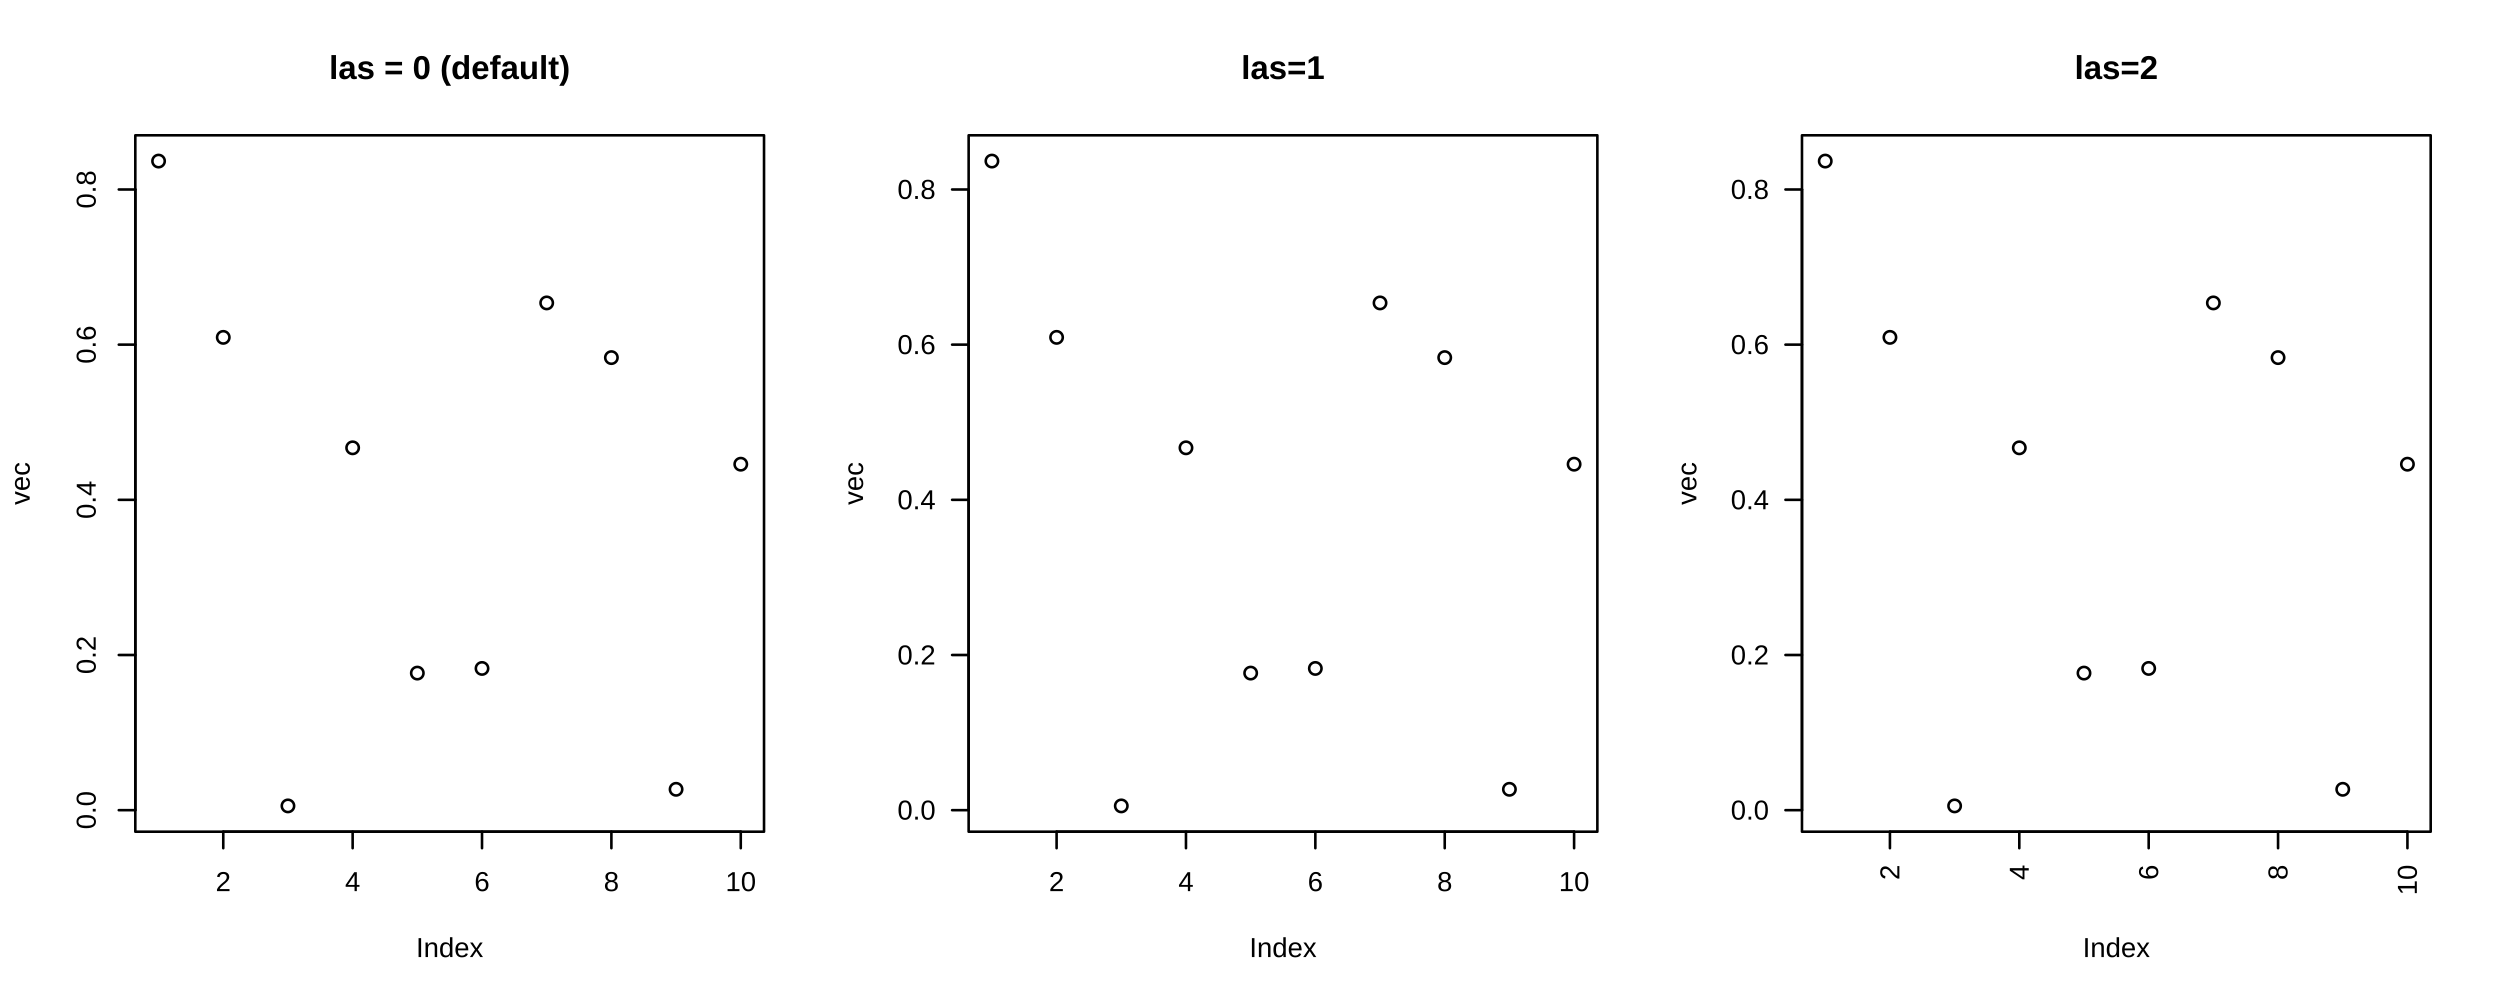
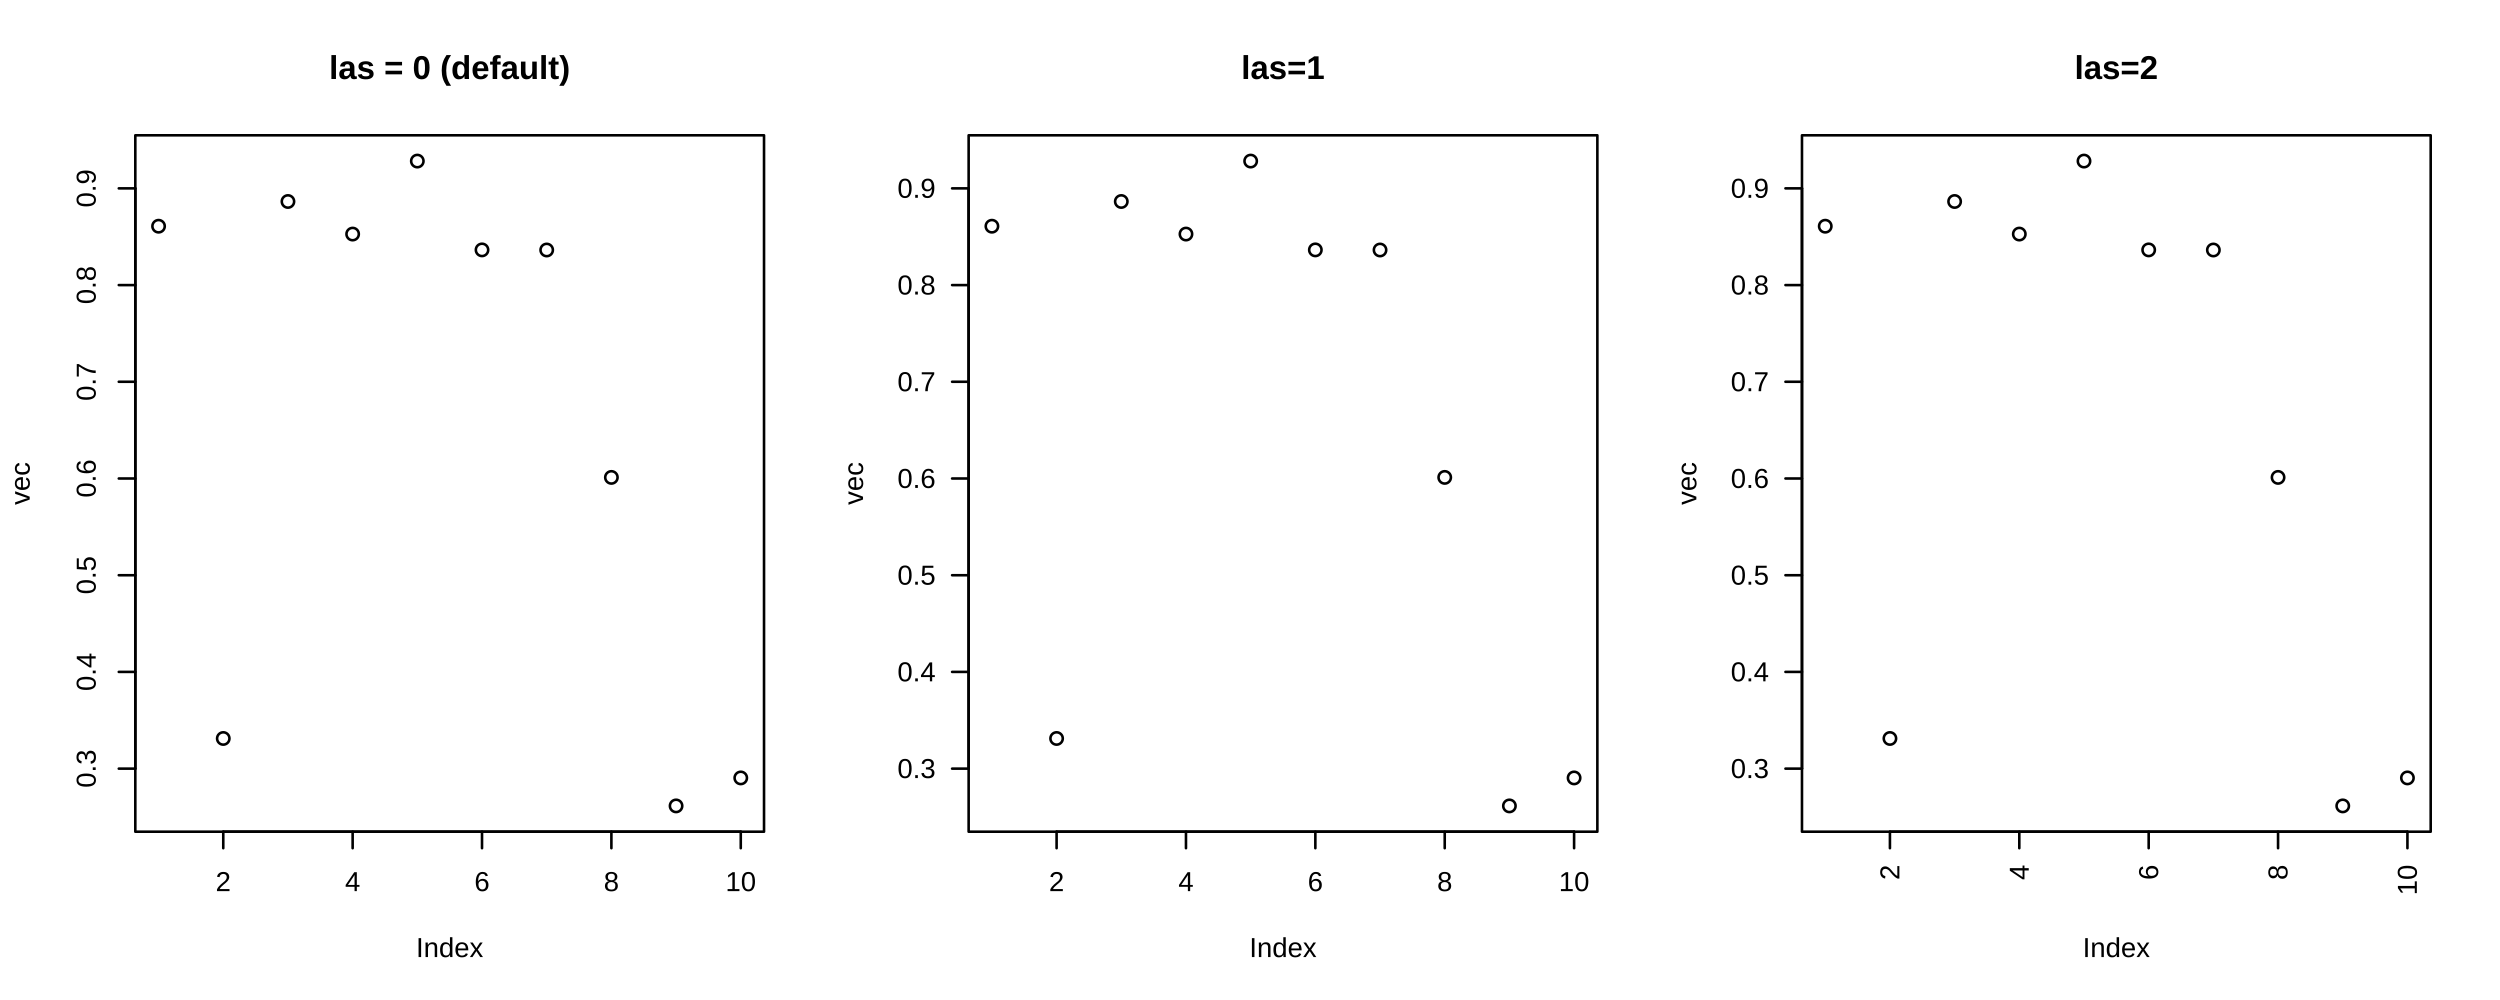
<svg xmlns="http://www.w3.org/2000/svg" width="720.00pt" height="288.00pt" viewBox="0 0 720.00 288.00">
  <g class="svglite">
    <defs>
      <style type="text/css">
    .svglite line, .svglite polyline, .svglite polygon, .svglite path, .svglite rect, .svglite circle {
      fill: none;
      stroke: #000000;
      stroke-linecap: round;
      stroke-linejoin: round;
      stroke-miterlimit: 10.00;
    }
    .svglite text {
      white-space: pre;
    }
    .svglite g.glyphgroup path {
      fill: inherit;
      stroke: none;
    }
  </style>
    </defs>
    <rect width="100%" height="100%" style="stroke: none; fill: #FFFFFF;" />
    <defs>
      <clipPath id="cpMC4wMHw3MjAuMDB8MC4wMHwyODguMDA=">
        <rect x="0.00" y="0.00" width="720.00" height="288.00" />
      </clipPath>
    </defs>
    <g clip-path="url(#cpMC4wMHw3MjAuMDB8MC4wMHwyODguMDA=)">
</g>
    <defs>
      <clipPath id="cpMzguOTd8MjIwLjA0fDM4Ljk3fDIzOS41Mw==">
        <rect x="38.97" y="38.97" width="181.08" height="200.56" />
      </clipPath>
    </defs>
    <g clip-path="url(#cpMzguOTd8MjIwLjA0fDM4Ljk3fDIzOS41Mw==)">
-       <circle cx="45.67" cy="46.39" r="1.78" style="stroke-width: 0.75;" />
-       <circle cx="64.30" cy="97.16" r="1.78" style="stroke-width: 0.75;" />
-       <circle cx="82.93" cy="232.10" r="1.78" style="stroke-width: 0.75;" />
-       <circle cx="101.56" cy="128.97" r="1.78" style="stroke-width: 0.75;" />
-       <circle cx="120.19" cy="193.85" r="1.78" style="stroke-width: 0.75;" />
-       <circle cx="138.82" cy="192.51" r="1.78" style="stroke-width: 0.75;" />
-       <circle cx="157.45" cy="87.24" r="1.78" style="stroke-width: 0.75;" />
-       <circle cx="176.08" cy="102.99" r="1.78" style="stroke-width: 0.75;" />
-       <circle cx="194.71" cy="227.32" r="1.78" style="stroke-width: 0.75;" />
-       <circle cx="213.34" cy="133.69" r="1.78" style="stroke-width: 0.75;" />
+       <circle cx="45.67" cy="65.15" r="1.78" style="stroke-width: 0.75;" />
+       <circle cx="64.30" cy="212.68" r="1.78" style="stroke-width: 0.75;" />
+       <circle cx="82.93" cy="58.03" r="1.78" style="stroke-width: 0.75;" />
+       <circle cx="101.56" cy="67.41" r="1.78" style="stroke-width: 0.75;" />
+       <circle cx="120.19" cy="46.39" r="1.78" style="stroke-width: 0.75;" />
+       <circle cx="138.82" cy="71.97" r="1.78" style="stroke-width: 0.75;" />
+       <circle cx="157.45" cy="72.00" r="1.78" style="stroke-width: 0.75;" />
+       <circle cx="176.08" cy="137.49" r="1.78" style="stroke-width: 0.75;" />
+       <circle cx="194.71" cy="232.10" r="1.78" style="stroke-width: 0.75;" />
+       <circle cx="213.34" cy="224.04" r="1.78" style="stroke-width: 0.75;" />
    </g>
    <g clip-path="url(#cpMC4wMHw3MjAuMDB8MC4wMHwyODguMDA=)">
      <line x1="64.30" y1="239.53" x2="213.34" y2="239.53" style="stroke-width: 0.75;" />
      <line x1="64.30" y1="239.53" x2="64.30" y2="244.28" style="stroke-width: 0.75;" />
      <line x1="101.56" y1="239.53" x2="101.56" y2="244.28" style="stroke-width: 0.75;" />
      <line x1="138.82" y1="239.53" x2="138.82" y2="244.28" style="stroke-width: 0.75;" />
      <line x1="176.08" y1="239.53" x2="176.08" y2="244.28" style="stroke-width: 0.75;" />
      <line x1="213.34" y1="239.53" x2="213.34" y2="244.28" style="stroke-width: 0.75;" />
      <text x="64.30" y="256.64" text-anchor="middle" style="font-size: 7.92px; font-family: &quot;Liberation Sans&quot;;" textLength="4.39px" lengthAdjust="spacingAndGlyphs">2</text>
      <text x="101.56" y="256.64" text-anchor="middle" style="font-size: 7.92px; font-family: &quot;Liberation Sans&quot;;" textLength="4.39px" lengthAdjust="spacingAndGlyphs">4</text>
      <text x="138.82" y="256.64" text-anchor="middle" style="font-size: 7.92px; font-family: &quot;Liberation Sans&quot;;" textLength="4.39px" lengthAdjust="spacingAndGlyphs">6</text>
      <text x="176.08" y="256.64" text-anchor="middle" style="font-size: 7.92px; font-family: &quot;Liberation Sans&quot;;" textLength="4.39px" lengthAdjust="spacingAndGlyphs">8</text>
      <text x="213.34" y="256.64" text-anchor="middle" style="font-size: 7.92px; font-family: &quot;Liberation Sans&quot;;" textLength="8.78px" lengthAdjust="spacingAndGlyphs">10</text>
-       <line x1="38.97" y1="233.33" x2="38.97" y2="54.57" style="stroke-width: 0.75;" />
-       <line x1="38.97" y1="233.33" x2="34.21" y2="233.33" style="stroke-width: 0.75;" />
-       <line x1="38.97" y1="188.64" x2="34.21" y2="188.64" style="stroke-width: 0.75;" />
-       <line x1="38.97" y1="143.95" x2="34.21" y2="143.95" style="stroke-width: 0.75;" />
-       <line x1="38.97" y1="99.26" x2="34.21" y2="99.26" style="stroke-width: 0.75;" />
-       <line x1="38.97" y1="54.57" x2="34.21" y2="54.57" style="stroke-width: 0.75;" />
-       <text transform="translate(27.56,233.33) rotate(-90)" text-anchor="middle" style="font-size: 7.92px; font-family: &quot;Liberation Sans&quot;;" textLength="10.98px" lengthAdjust="spacingAndGlyphs">0.0</text>
-       <text transform="translate(27.56,188.64) rotate(-90)" text-anchor="middle" style="font-size: 7.92px; font-family: &quot;Liberation Sans&quot;;" textLength="10.98px" lengthAdjust="spacingAndGlyphs">0.2</text>
-       <text transform="translate(27.56,143.95) rotate(-90)" text-anchor="middle" style="font-size: 7.92px; font-family: &quot;Liberation Sans&quot;;" textLength="10.98px" lengthAdjust="spacingAndGlyphs">0.4</text>
-       <text transform="translate(27.56,99.26) rotate(-90)" text-anchor="middle" style="font-size: 7.92px; font-family: &quot;Liberation Sans&quot;;" textLength="10.98px" lengthAdjust="spacingAndGlyphs">0.6</text>
-       <text transform="translate(27.56,54.57) rotate(-90)" text-anchor="middle" style="font-size: 7.92px; font-family: &quot;Liberation Sans&quot;;" textLength="10.98px" lengthAdjust="spacingAndGlyphs">0.8</text>
+       <line x1="38.97" y1="221.37" x2="38.97" y2="54.25" style="stroke-width: 0.75;" />
+       <line x1="38.97" y1="221.37" x2="34.21" y2="221.37" style="stroke-width: 0.75;" />
+       <line x1="38.97" y1="193.51" x2="34.21" y2="193.51" style="stroke-width: 0.75;" />
+       <line x1="38.97" y1="165.66" x2="34.21" y2="165.66" style="stroke-width: 0.75;" />
+       <line x1="38.97" y1="137.81" x2="34.21" y2="137.81" style="stroke-width: 0.75;" />
+       <line x1="38.97" y1="109.95" x2="34.21" y2="109.95" style="stroke-width: 0.75;" />
+       <line x1="38.97" y1="82.10" x2="34.21" y2="82.10" style="stroke-width: 0.75;" />
+       <line x1="38.97" y1="54.25" x2="34.21" y2="54.25" style="stroke-width: 0.75;" />
+       <text transform="translate(27.56,221.37) rotate(-90)" text-anchor="middle" style="font-size: 7.92px; font-family: &quot;Liberation Sans&quot;;" textLength="10.98px" lengthAdjust="spacingAndGlyphs">0.3</text>
+       <text transform="translate(27.56,193.51) rotate(-90)" text-anchor="middle" style="font-size: 7.92px; font-family: &quot;Liberation Sans&quot;;" textLength="10.98px" lengthAdjust="spacingAndGlyphs">0.4</text>
+       <text transform="translate(27.56,165.66) rotate(-90)" text-anchor="middle" style="font-size: 7.92px; font-family: &quot;Liberation Sans&quot;;" textLength="10.98px" lengthAdjust="spacingAndGlyphs">0.5</text>
+       <text transform="translate(27.56,137.81) rotate(-90)" text-anchor="middle" style="font-size: 7.92px; font-family: &quot;Liberation Sans&quot;;" textLength="10.98px" lengthAdjust="spacingAndGlyphs">0.6</text>
+       <text transform="translate(27.56,109.95) rotate(-90)" text-anchor="middle" style="font-size: 7.92px; font-family: &quot;Liberation Sans&quot;;" textLength="10.98px" lengthAdjust="spacingAndGlyphs">0.7</text>
+       <text transform="translate(27.56,82.10) rotate(-90)" text-anchor="middle" style="font-size: 7.92px; font-family: &quot;Liberation Sans&quot;;" textLength="10.98px" lengthAdjust="spacingAndGlyphs">0.8</text>
+       <text transform="translate(27.56,54.25) rotate(-90)" text-anchor="middle" style="font-size: 7.92px; font-family: &quot;Liberation Sans&quot;;" textLength="10.98px" lengthAdjust="spacingAndGlyphs">0.9</text>
      <polygon points="38.97,239.53 220.04,239.53 220.04,38.97 38.97,38.97 " style="stroke-width: 0.75;" />
    </g>
    <defs>
      <clipPath id="cpMC4wMHwyNDAuMDB8MC4wMHwyODguMDA=">
        <rect x="0.00" y="0.00" width="240.00" height="288.00" />
      </clipPath>
    </defs>
    <g clip-path="url(#cpMC4wMHwyNDAuMDB8MC4wMHwyODguMDA=)">
      <text x="129.50" y="22.75" text-anchor="middle" style="font-size: 9.50px; font-weight: bold; font-family: &quot;Liberation Sans&quot;;" textLength="69.38px" lengthAdjust="spacingAndGlyphs">las = 0 (default)</text>
      <text x="129.50" y="275.64" text-anchor="middle" style="font-size: 7.92px; font-family: &quot;Liberation Sans&quot;;" textLength="19.33px" lengthAdjust="spacingAndGlyphs">Index</text>
      <text transform="translate(8.55,139.25) rotate(-90)" text-anchor="middle" style="font-size: 7.92px; font-family: &quot;Liberation Sans&quot;;" textLength="12.30px" lengthAdjust="spacingAndGlyphs">vec</text>
    </g>
    <defs>
      <clipPath id="cpMjc4Ljk3fDQ2MC4wNHwzOC45N3wyMzkuNTM=">
        <rect x="278.97" y="38.97" width="181.08" height="200.56" />
      </clipPath>
    </defs>
    <g clip-path="url(#cpMjc4Ljk3fDQ2MC4wNHwzOC45N3wyMzkuNTM=)">
-       <circle cx="285.67" cy="46.39" r="1.78" style="stroke-width: 0.75;" />
-       <circle cx="304.30" cy="97.16" r="1.78" style="stroke-width: 0.75;" />
-       <circle cx="322.93" cy="232.10" r="1.78" style="stroke-width: 0.75;" />
-       <circle cx="341.56" cy="128.97" r="1.78" style="stroke-width: 0.75;" />
-       <circle cx="360.19" cy="193.85" r="1.78" style="stroke-width: 0.75;" />
-       <circle cx="378.82" cy="192.51" r="1.78" style="stroke-width: 0.75;" />
-       <circle cx="397.45" cy="87.24" r="1.78" style="stroke-width: 0.75;" />
-       <circle cx="416.08" cy="102.99" r="1.78" style="stroke-width: 0.75;" />
-       <circle cx="434.71" cy="227.32" r="1.78" style="stroke-width: 0.75;" />
-       <circle cx="453.34" cy="133.69" r="1.78" style="stroke-width: 0.75;" />
+       <circle cx="285.67" cy="65.15" r="1.78" style="stroke-width: 0.75;" />
+       <circle cx="304.30" cy="212.68" r="1.78" style="stroke-width: 0.75;" />
+       <circle cx="322.93" cy="58.03" r="1.78" style="stroke-width: 0.75;" />
+       <circle cx="341.56" cy="67.41" r="1.78" style="stroke-width: 0.75;" />
+       <circle cx="360.19" cy="46.39" r="1.78" style="stroke-width: 0.75;" />
+       <circle cx="378.82" cy="71.97" r="1.78" style="stroke-width: 0.75;" />
+       <circle cx="397.45" cy="72.00" r="1.78" style="stroke-width: 0.75;" />
+       <circle cx="416.08" cy="137.49" r="1.78" style="stroke-width: 0.75;" />
+       <circle cx="434.71" cy="232.10" r="1.78" style="stroke-width: 0.75;" />
+       <circle cx="453.34" cy="224.04" r="1.78" style="stroke-width: 0.75;" />
    </g>
    <g clip-path="url(#cpMC4wMHw3MjAuMDB8MC4wMHwyODguMDA=)">
      <line x1="304.30" y1="239.53" x2="453.34" y2="239.53" style="stroke-width: 0.75;" />
      <line x1="304.30" y1="239.53" x2="304.30" y2="244.28" style="stroke-width: 0.75;" />
      <line x1="341.56" y1="239.53" x2="341.56" y2="244.28" style="stroke-width: 0.75;" />
      <line x1="378.82" y1="239.53" x2="378.82" y2="244.28" style="stroke-width: 0.75;" />
      <line x1="416.08" y1="239.53" x2="416.08" y2="244.28" style="stroke-width: 0.75;" />
      <line x1="453.34" y1="239.53" x2="453.34" y2="244.28" style="stroke-width: 0.75;" />
      <text x="304.30" y="256.64" text-anchor="middle" style="font-size: 7.92px; font-family: &quot;Liberation Sans&quot;;" textLength="4.39px" lengthAdjust="spacingAndGlyphs">2</text>
      <text x="341.56" y="256.64" text-anchor="middle" style="font-size: 7.92px; font-family: &quot;Liberation Sans&quot;;" textLength="4.39px" lengthAdjust="spacingAndGlyphs">4</text>
      <text x="378.82" y="256.64" text-anchor="middle" style="font-size: 7.92px; font-family: &quot;Liberation Sans&quot;;" textLength="4.39px" lengthAdjust="spacingAndGlyphs">6</text>
      <text x="416.08" y="256.64" text-anchor="middle" style="font-size: 7.92px; font-family: &quot;Liberation Sans&quot;;" textLength="4.39px" lengthAdjust="spacingAndGlyphs">8</text>
      <text x="453.34" y="256.64" text-anchor="middle" style="font-size: 7.92px; font-family: &quot;Liberation Sans&quot;;" textLength="8.78px" lengthAdjust="spacingAndGlyphs">10</text>
-       <line x1="278.97" y1="233.33" x2="278.97" y2="54.57" style="stroke-width: 0.75;" />
-       <line x1="278.97" y1="233.33" x2="274.21" y2="233.33" style="stroke-width: 0.75;" />
-       <line x1="278.97" y1="188.64" x2="274.21" y2="188.64" style="stroke-width: 0.75;" />
-       <line x1="278.97" y1="143.95" x2="274.21" y2="143.95" style="stroke-width: 0.75;" />
-       <line x1="278.97" y1="99.26" x2="274.21" y2="99.26" style="stroke-width: 0.75;" />
-       <line x1="278.97" y1="54.57" x2="274.21" y2="54.57" style="stroke-width: 0.75;" />
-       <text x="269.46" y="236.05" text-anchor="end" style="font-size: 7.92px; font-family: &quot;Liberation Sans&quot;;" textLength="10.98px" lengthAdjust="spacingAndGlyphs">0.0</text>
-       <text x="269.46" y="191.36" text-anchor="end" style="font-size: 7.92px; font-family: &quot;Liberation Sans&quot;;" textLength="10.98px" lengthAdjust="spacingAndGlyphs">0.2</text>
-       <text x="269.46" y="146.67" text-anchor="end" style="font-size: 7.92px; font-family: &quot;Liberation Sans&quot;;" textLength="10.98px" lengthAdjust="spacingAndGlyphs">0.4</text>
-       <text x="269.46" y="101.98" text-anchor="end" style="font-size: 7.92px; font-family: &quot;Liberation Sans&quot;;" textLength="10.98px" lengthAdjust="spacingAndGlyphs">0.6</text>
-       <text x="269.46" y="57.29" text-anchor="end" style="font-size: 7.92px; font-family: &quot;Liberation Sans&quot;;" textLength="10.98px" lengthAdjust="spacingAndGlyphs">0.8</text>
+       <line x1="278.97" y1="221.37" x2="278.97" y2="54.25" style="stroke-width: 0.75;" />
+       <line x1="278.97" y1="221.37" x2="274.21" y2="221.37" style="stroke-width: 0.75;" />
+       <line x1="278.97" y1="193.51" x2="274.21" y2="193.51" style="stroke-width: 0.75;" />
+       <line x1="278.97" y1="165.66" x2="274.21" y2="165.66" style="stroke-width: 0.75;" />
+       <line x1="278.97" y1="137.81" x2="274.21" y2="137.81" style="stroke-width: 0.75;" />
+       <line x1="278.97" y1="109.95" x2="274.21" y2="109.95" style="stroke-width: 0.75;" />
+       <line x1="278.97" y1="82.10" x2="274.21" y2="82.10" style="stroke-width: 0.75;" />
+       <line x1="278.97" y1="54.25" x2="274.21" y2="54.25" style="stroke-width: 0.75;" />
+       <text x="269.46" y="224.08" text-anchor="end" style="font-size: 7.92px; font-family: &quot;Liberation Sans&quot;;" textLength="10.98px" lengthAdjust="spacingAndGlyphs">0.3</text>
+       <text x="269.46" y="196.23" text-anchor="end" style="font-size: 7.92px; font-family: &quot;Liberation Sans&quot;;" textLength="10.98px" lengthAdjust="spacingAndGlyphs">0.4</text>
+       <text x="269.46" y="168.38" text-anchor="end" style="font-size: 7.92px; font-family: &quot;Liberation Sans&quot;;" textLength="10.98px" lengthAdjust="spacingAndGlyphs">0.5</text>
+       <text x="269.46" y="140.53" text-anchor="end" style="font-size: 7.92px; font-family: &quot;Liberation Sans&quot;;" textLength="10.98px" lengthAdjust="spacingAndGlyphs">0.6</text>
+       <text x="269.46" y="112.67" text-anchor="end" style="font-size: 7.92px; font-family: &quot;Liberation Sans&quot;;" textLength="10.98px" lengthAdjust="spacingAndGlyphs">0.7</text>
+       <text x="269.46" y="84.82" text-anchor="end" style="font-size: 7.92px; font-family: &quot;Liberation Sans&quot;;" textLength="10.98px" lengthAdjust="spacingAndGlyphs">0.8</text>
+       <text x="269.46" y="56.97" text-anchor="end" style="font-size: 7.92px; font-family: &quot;Liberation Sans&quot;;" textLength="10.98px" lengthAdjust="spacingAndGlyphs">0.9</text>
      <polygon points="278.97,239.53 460.04,239.53 460.04,38.97 278.97,38.97 " style="stroke-width: 0.75;" />
    </g>
    <defs>
      <clipPath id="cpMjQwLjAwfDQ4MC4wMHwwLjAwfDI4OC4wMA==">
        <rect x="240.00" y="0.00" width="240.00" height="288.00" />
      </clipPath>
    </defs>
    <g clip-path="url(#cpMjQwLjAwfDQ4MC4wMHwwLjAwfDI4OC4wMA==)">
      <text x="369.50" y="22.75" text-anchor="middle" style="font-size: 9.50px; font-weight: bold; font-family: &quot;Liberation Sans&quot;;" textLength="24.03px" lengthAdjust="spacingAndGlyphs">las=1</text>
      <text x="369.50" y="275.64" text-anchor="middle" style="font-size: 7.92px; font-family: &quot;Liberation Sans&quot;;" textLength="19.33px" lengthAdjust="spacingAndGlyphs">Index</text>
      <text transform="translate(248.55,139.25) rotate(-90)" text-anchor="middle" style="font-size: 7.92px; font-family: &quot;Liberation Sans&quot;;" textLength="12.30px" lengthAdjust="spacingAndGlyphs">vec</text>
    </g>
    <defs>
      <clipPath id="cpNTE4Ljk3fDcwMC4wNHwzOC45N3wyMzkuNTM=">
        <rect x="518.97" y="38.97" width="181.08" height="200.56" />
      </clipPath>
    </defs>
    <g clip-path="url(#cpNTE4Ljk3fDcwMC4wNHwzOC45N3wyMzkuNTM=)">
-       <circle cx="525.67" cy="46.39" r="1.78" style="stroke-width: 0.75;" />
-       <circle cx="544.30" cy="97.16" r="1.78" style="stroke-width: 0.75;" />
-       <circle cx="562.93" cy="232.10" r="1.78" style="stroke-width: 0.75;" />
-       <circle cx="581.56" cy="128.97" r="1.78" style="stroke-width: 0.75;" />
-       <circle cx="600.19" cy="193.85" r="1.78" style="stroke-width: 0.75;" />
-       <circle cx="618.82" cy="192.51" r="1.78" style="stroke-width: 0.75;" />
-       <circle cx="637.45" cy="87.24" r="1.78" style="stroke-width: 0.75;" />
-       <circle cx="656.08" cy="102.99" r="1.78" style="stroke-width: 0.75;" />
-       <circle cx="674.71" cy="227.32" r="1.78" style="stroke-width: 0.75;" />
-       <circle cx="693.34" cy="133.69" r="1.78" style="stroke-width: 0.75;" />
+       <circle cx="525.67" cy="65.15" r="1.78" style="stroke-width: 0.75;" />
+       <circle cx="544.30" cy="212.68" r="1.78" style="stroke-width: 0.75;" />
+       <circle cx="562.93" cy="58.03" r="1.78" style="stroke-width: 0.75;" />
+       <circle cx="581.56" cy="67.41" r="1.78" style="stroke-width: 0.75;" />
+       <circle cx="600.19" cy="46.39" r="1.78" style="stroke-width: 0.75;" />
+       <circle cx="618.82" cy="71.97" r="1.78" style="stroke-width: 0.75;" />
+       <circle cx="637.45" cy="72.00" r="1.78" style="stroke-width: 0.75;" />
+       <circle cx="656.08" cy="137.49" r="1.78" style="stroke-width: 0.75;" />
+       <circle cx="674.71" cy="232.10" r="1.78" style="stroke-width: 0.75;" />
+       <circle cx="693.34" cy="224.04" r="1.78" style="stroke-width: 0.75;" />
    </g>
    <g clip-path="url(#cpMC4wMHw3MjAuMDB8MC4wMHwyODguMDA=)">
      <line x1="544.30" y1="239.53" x2="693.34" y2="239.53" style="stroke-width: 0.75;" />
      <line x1="544.30" y1="239.53" x2="544.30" y2="244.28" style="stroke-width: 0.75;" />
      <line x1="581.56" y1="239.53" x2="581.56" y2="244.28" style="stroke-width: 0.75;" />
      <line x1="618.82" y1="239.53" x2="618.82" y2="244.28" style="stroke-width: 0.75;" />
      <line x1="656.08" y1="239.53" x2="656.08" y2="244.28" style="stroke-width: 0.75;" />
      <line x1="693.34" y1="239.53" x2="693.34" y2="244.28" style="stroke-width: 0.75;" />
      <text transform="translate(547.02,249.03) rotate(-90)" text-anchor="end" style="font-size: 7.92px; font-family: &quot;Liberation Sans&quot;;" textLength="4.39px" lengthAdjust="spacingAndGlyphs">2</text>
      <text transform="translate(584.28,249.03) rotate(-90)" text-anchor="end" style="font-size: 7.92px; font-family: &quot;Liberation Sans&quot;;" textLength="4.39px" lengthAdjust="spacingAndGlyphs">4</text>
      <text transform="translate(621.54,249.03) rotate(-90)" text-anchor="end" style="font-size: 7.92px; font-family: &quot;Liberation Sans&quot;;" textLength="4.39px" lengthAdjust="spacingAndGlyphs">6</text>
      <text transform="translate(658.79,249.03) rotate(-90)" text-anchor="end" style="font-size: 7.92px; font-family: &quot;Liberation Sans&quot;;" textLength="4.39px" lengthAdjust="spacingAndGlyphs">8</text>
      <text transform="translate(696.05,249.03) rotate(-90)" text-anchor="end" style="font-size: 7.92px; font-family: &quot;Liberation Sans&quot;;" textLength="8.78px" lengthAdjust="spacingAndGlyphs">10</text>
-       <line x1="518.97" y1="233.33" x2="518.97" y2="54.57" style="stroke-width: 0.75;" />
-       <line x1="518.97" y1="233.33" x2="514.21" y2="233.33" style="stroke-width: 0.75;" />
-       <line x1="518.97" y1="188.64" x2="514.21" y2="188.64" style="stroke-width: 0.75;" />
-       <line x1="518.97" y1="143.95" x2="514.21" y2="143.95" style="stroke-width: 0.75;" />
-       <line x1="518.97" y1="99.26" x2="514.21" y2="99.26" style="stroke-width: 0.75;" />
-       <line x1="518.97" y1="54.57" x2="514.21" y2="54.57" style="stroke-width: 0.75;" />
-       <text x="509.46" y="236.05" text-anchor="end" style="font-size: 7.92px; font-family: &quot;Liberation Sans&quot;;" textLength="10.98px" lengthAdjust="spacingAndGlyphs">0.0</text>
-       <text x="509.46" y="191.36" text-anchor="end" style="font-size: 7.92px; font-family: &quot;Liberation Sans&quot;;" textLength="10.98px" lengthAdjust="spacingAndGlyphs">0.2</text>
-       <text x="509.46" y="146.67" text-anchor="end" style="font-size: 7.92px; font-family: &quot;Liberation Sans&quot;;" textLength="10.98px" lengthAdjust="spacingAndGlyphs">0.4</text>
-       <text x="509.46" y="101.98" text-anchor="end" style="font-size: 7.92px; font-family: &quot;Liberation Sans&quot;;" textLength="10.98px" lengthAdjust="spacingAndGlyphs">0.6</text>
-       <text x="509.46" y="57.29" text-anchor="end" style="font-size: 7.92px; font-family: &quot;Liberation Sans&quot;;" textLength="10.98px" lengthAdjust="spacingAndGlyphs">0.8</text>
+       <line x1="518.97" y1="221.37" x2="518.97" y2="54.25" style="stroke-width: 0.75;" />
+       <line x1="518.97" y1="221.37" x2="514.21" y2="221.37" style="stroke-width: 0.75;" />
+       <line x1="518.97" y1="193.51" x2="514.21" y2="193.51" style="stroke-width: 0.75;" />
+       <line x1="518.97" y1="165.66" x2="514.21" y2="165.66" style="stroke-width: 0.75;" />
+       <line x1="518.97" y1="137.81" x2="514.21" y2="137.81" style="stroke-width: 0.75;" />
+       <line x1="518.97" y1="109.95" x2="514.21" y2="109.95" style="stroke-width: 0.75;" />
+       <line x1="518.97" y1="82.10" x2="514.21" y2="82.10" style="stroke-width: 0.75;" />
+       <line x1="518.97" y1="54.25" x2="514.21" y2="54.25" style="stroke-width: 0.75;" />
+       <text x="509.46" y="224.08" text-anchor="end" style="font-size: 7.92px; font-family: &quot;Liberation Sans&quot;;" textLength="10.98px" lengthAdjust="spacingAndGlyphs">0.3</text>
+       <text x="509.46" y="196.23" text-anchor="end" style="font-size: 7.92px; font-family: &quot;Liberation Sans&quot;;" textLength="10.98px" lengthAdjust="spacingAndGlyphs">0.4</text>
+       <text x="509.46" y="168.38" text-anchor="end" style="font-size: 7.92px; font-family: &quot;Liberation Sans&quot;;" textLength="10.98px" lengthAdjust="spacingAndGlyphs">0.5</text>
+       <text x="509.46" y="140.53" text-anchor="end" style="font-size: 7.92px; font-family: &quot;Liberation Sans&quot;;" textLength="10.98px" lengthAdjust="spacingAndGlyphs">0.6</text>
+       <text x="509.46" y="112.67" text-anchor="end" style="font-size: 7.92px; font-family: &quot;Liberation Sans&quot;;" textLength="10.98px" lengthAdjust="spacingAndGlyphs">0.7</text>
+       <text x="509.46" y="84.82" text-anchor="end" style="font-size: 7.92px; font-family: &quot;Liberation Sans&quot;;" textLength="10.98px" lengthAdjust="spacingAndGlyphs">0.8</text>
+       <text x="509.46" y="56.97" text-anchor="end" style="font-size: 7.92px; font-family: &quot;Liberation Sans&quot;;" textLength="10.98px" lengthAdjust="spacingAndGlyphs">0.9</text>
      <polygon points="518.97,239.53 700.04,239.53 700.04,38.97 518.97,38.97 " style="stroke-width: 0.75;" />
    </g>
    <defs>
      <clipPath id="cpNDgwLjAwfDcyMC4wMHwwLjAwfDI4OC4wMA==">
        <rect x="480.00" y="0.00" width="240.00" height="288.00" />
      </clipPath>
    </defs>
    <g clip-path="url(#cpNDgwLjAwfDcyMC4wMHwwLjAwfDI4OC4wMA==)">
      <text x="609.50" y="22.75" text-anchor="middle" style="font-size: 9.50px; font-weight: bold; font-family: &quot;Liberation Sans&quot;;" textLength="24.03px" lengthAdjust="spacingAndGlyphs">las=2</text>
      <text x="609.50" y="275.64" text-anchor="middle" style="font-size: 7.92px; font-family: &quot;Liberation Sans&quot;;" textLength="19.33px" lengthAdjust="spacingAndGlyphs">Index</text>
      <text transform="translate(488.55,139.25) rotate(-90)" text-anchor="middle" style="font-size: 7.92px; font-family: &quot;Liberation Sans&quot;;" textLength="12.30px" lengthAdjust="spacingAndGlyphs">vec</text>
    </g>
  </g>
</svg>
